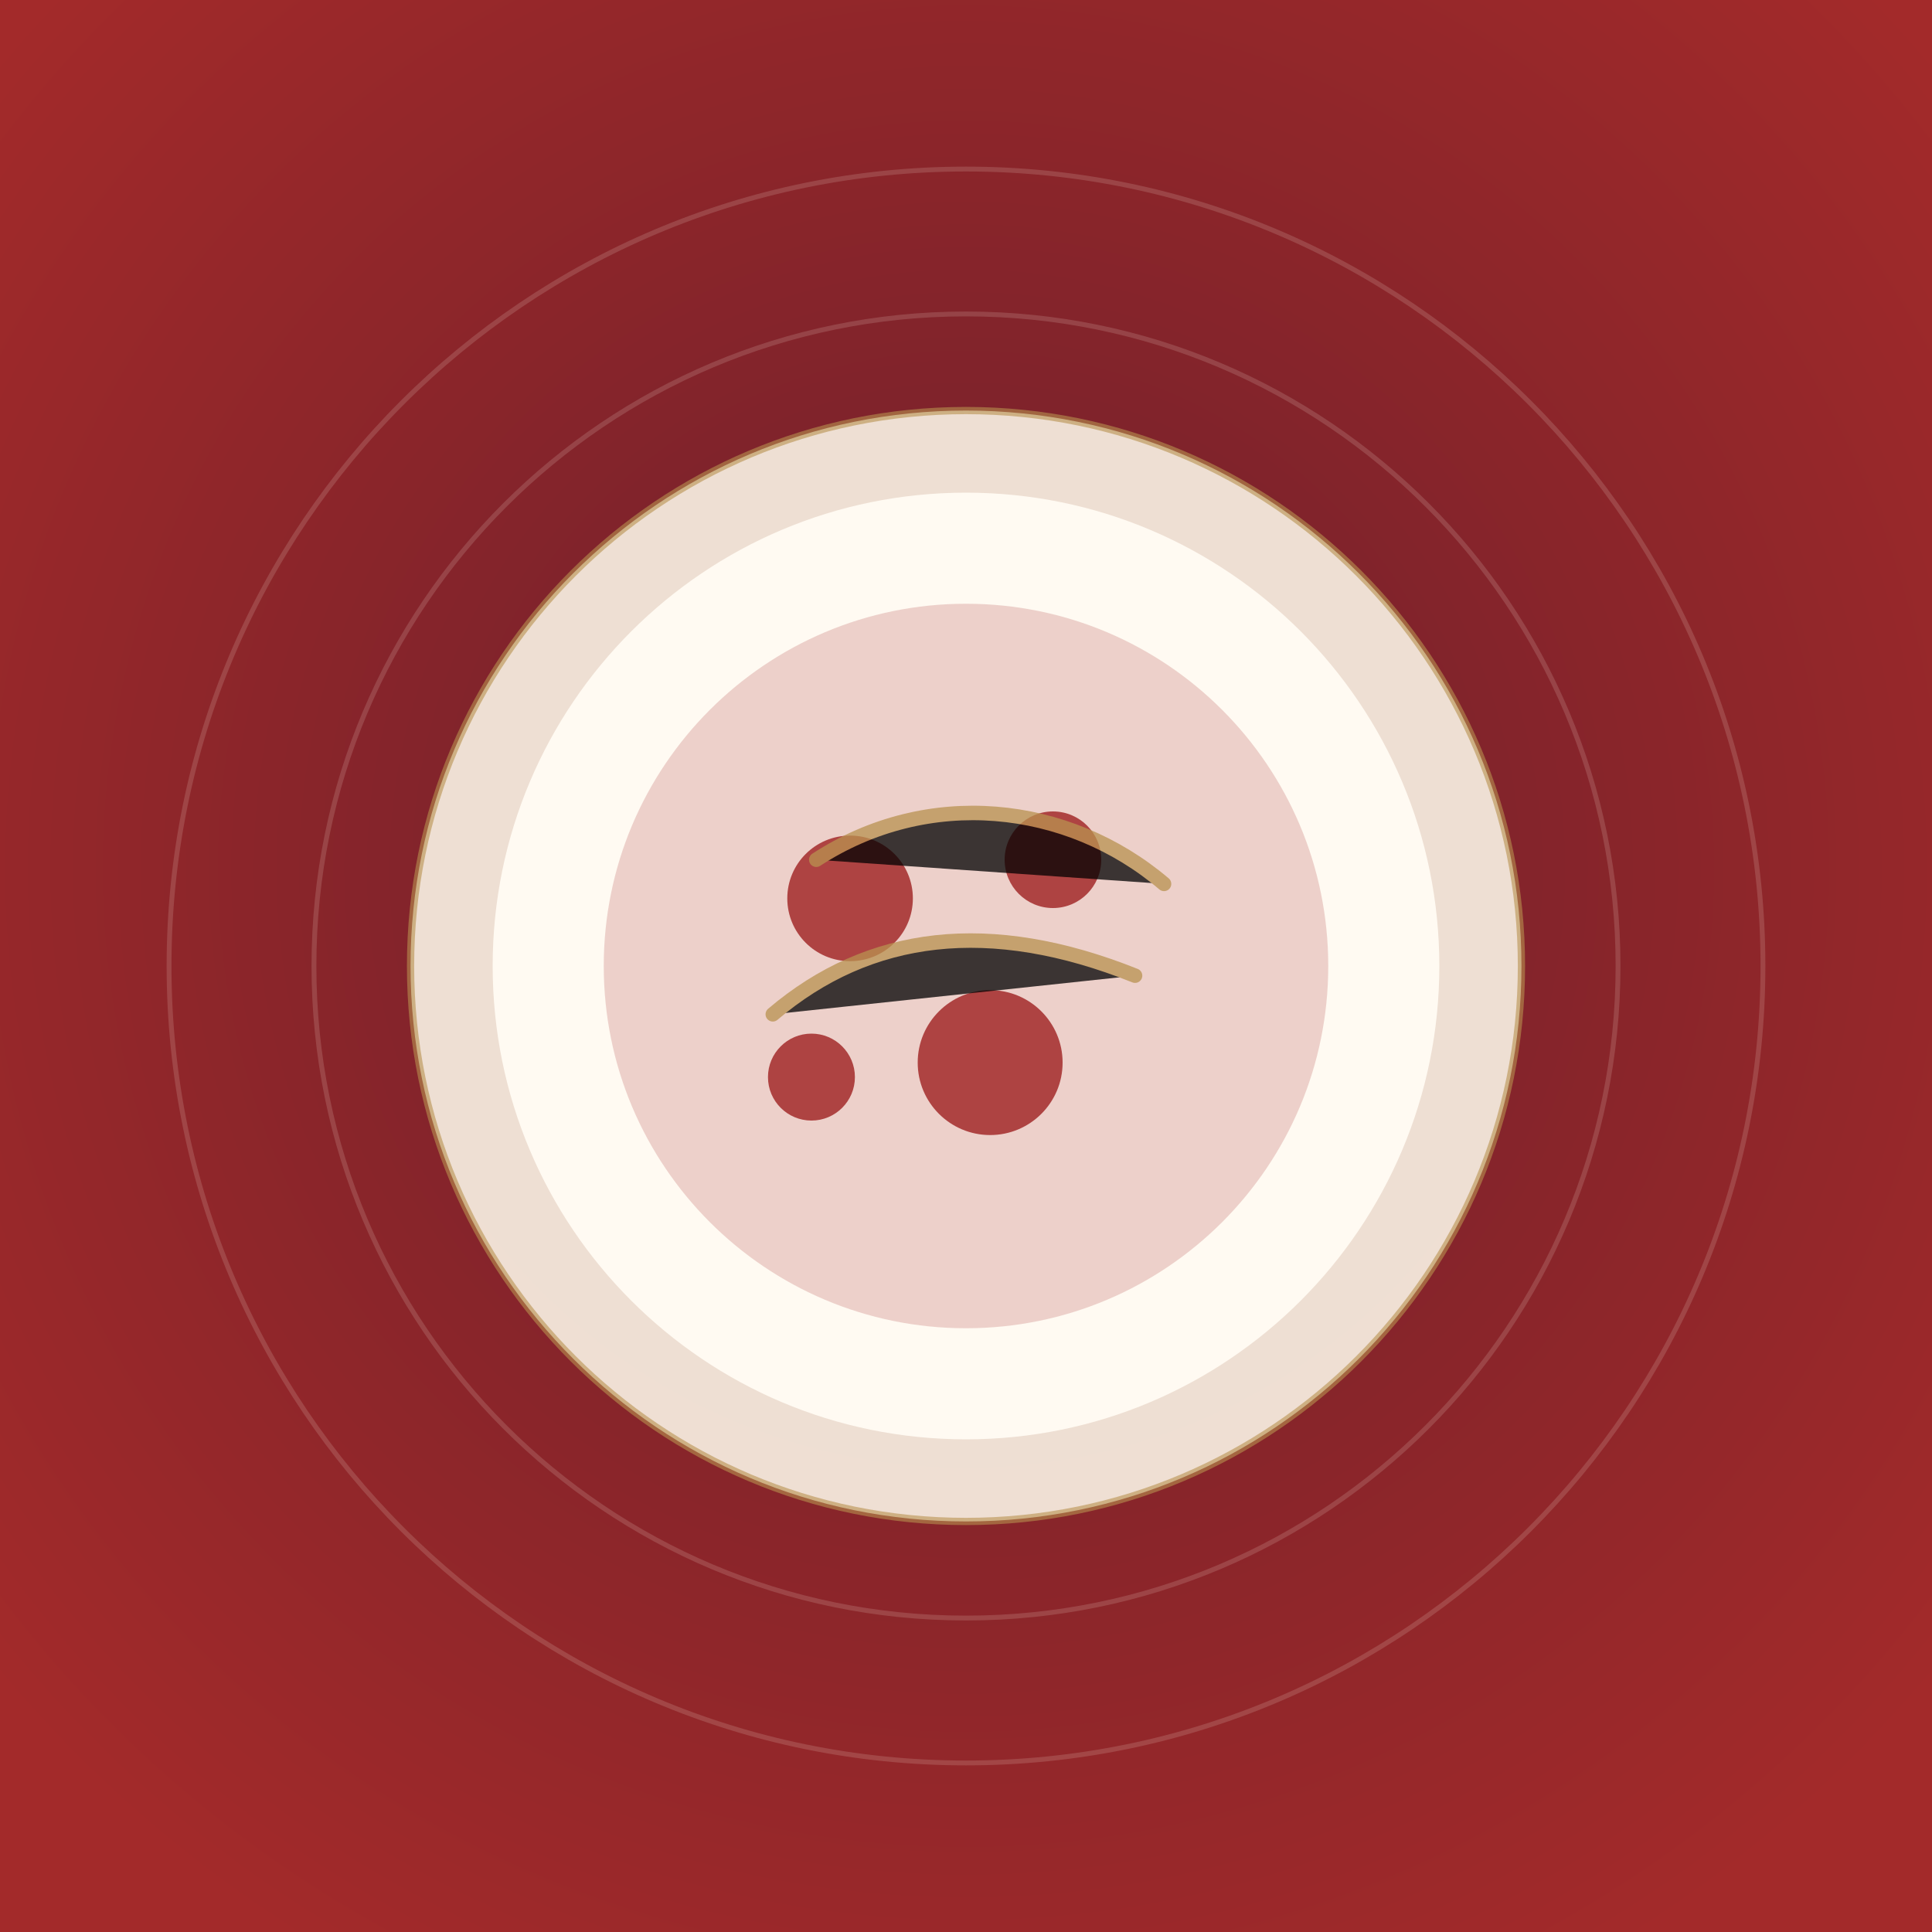
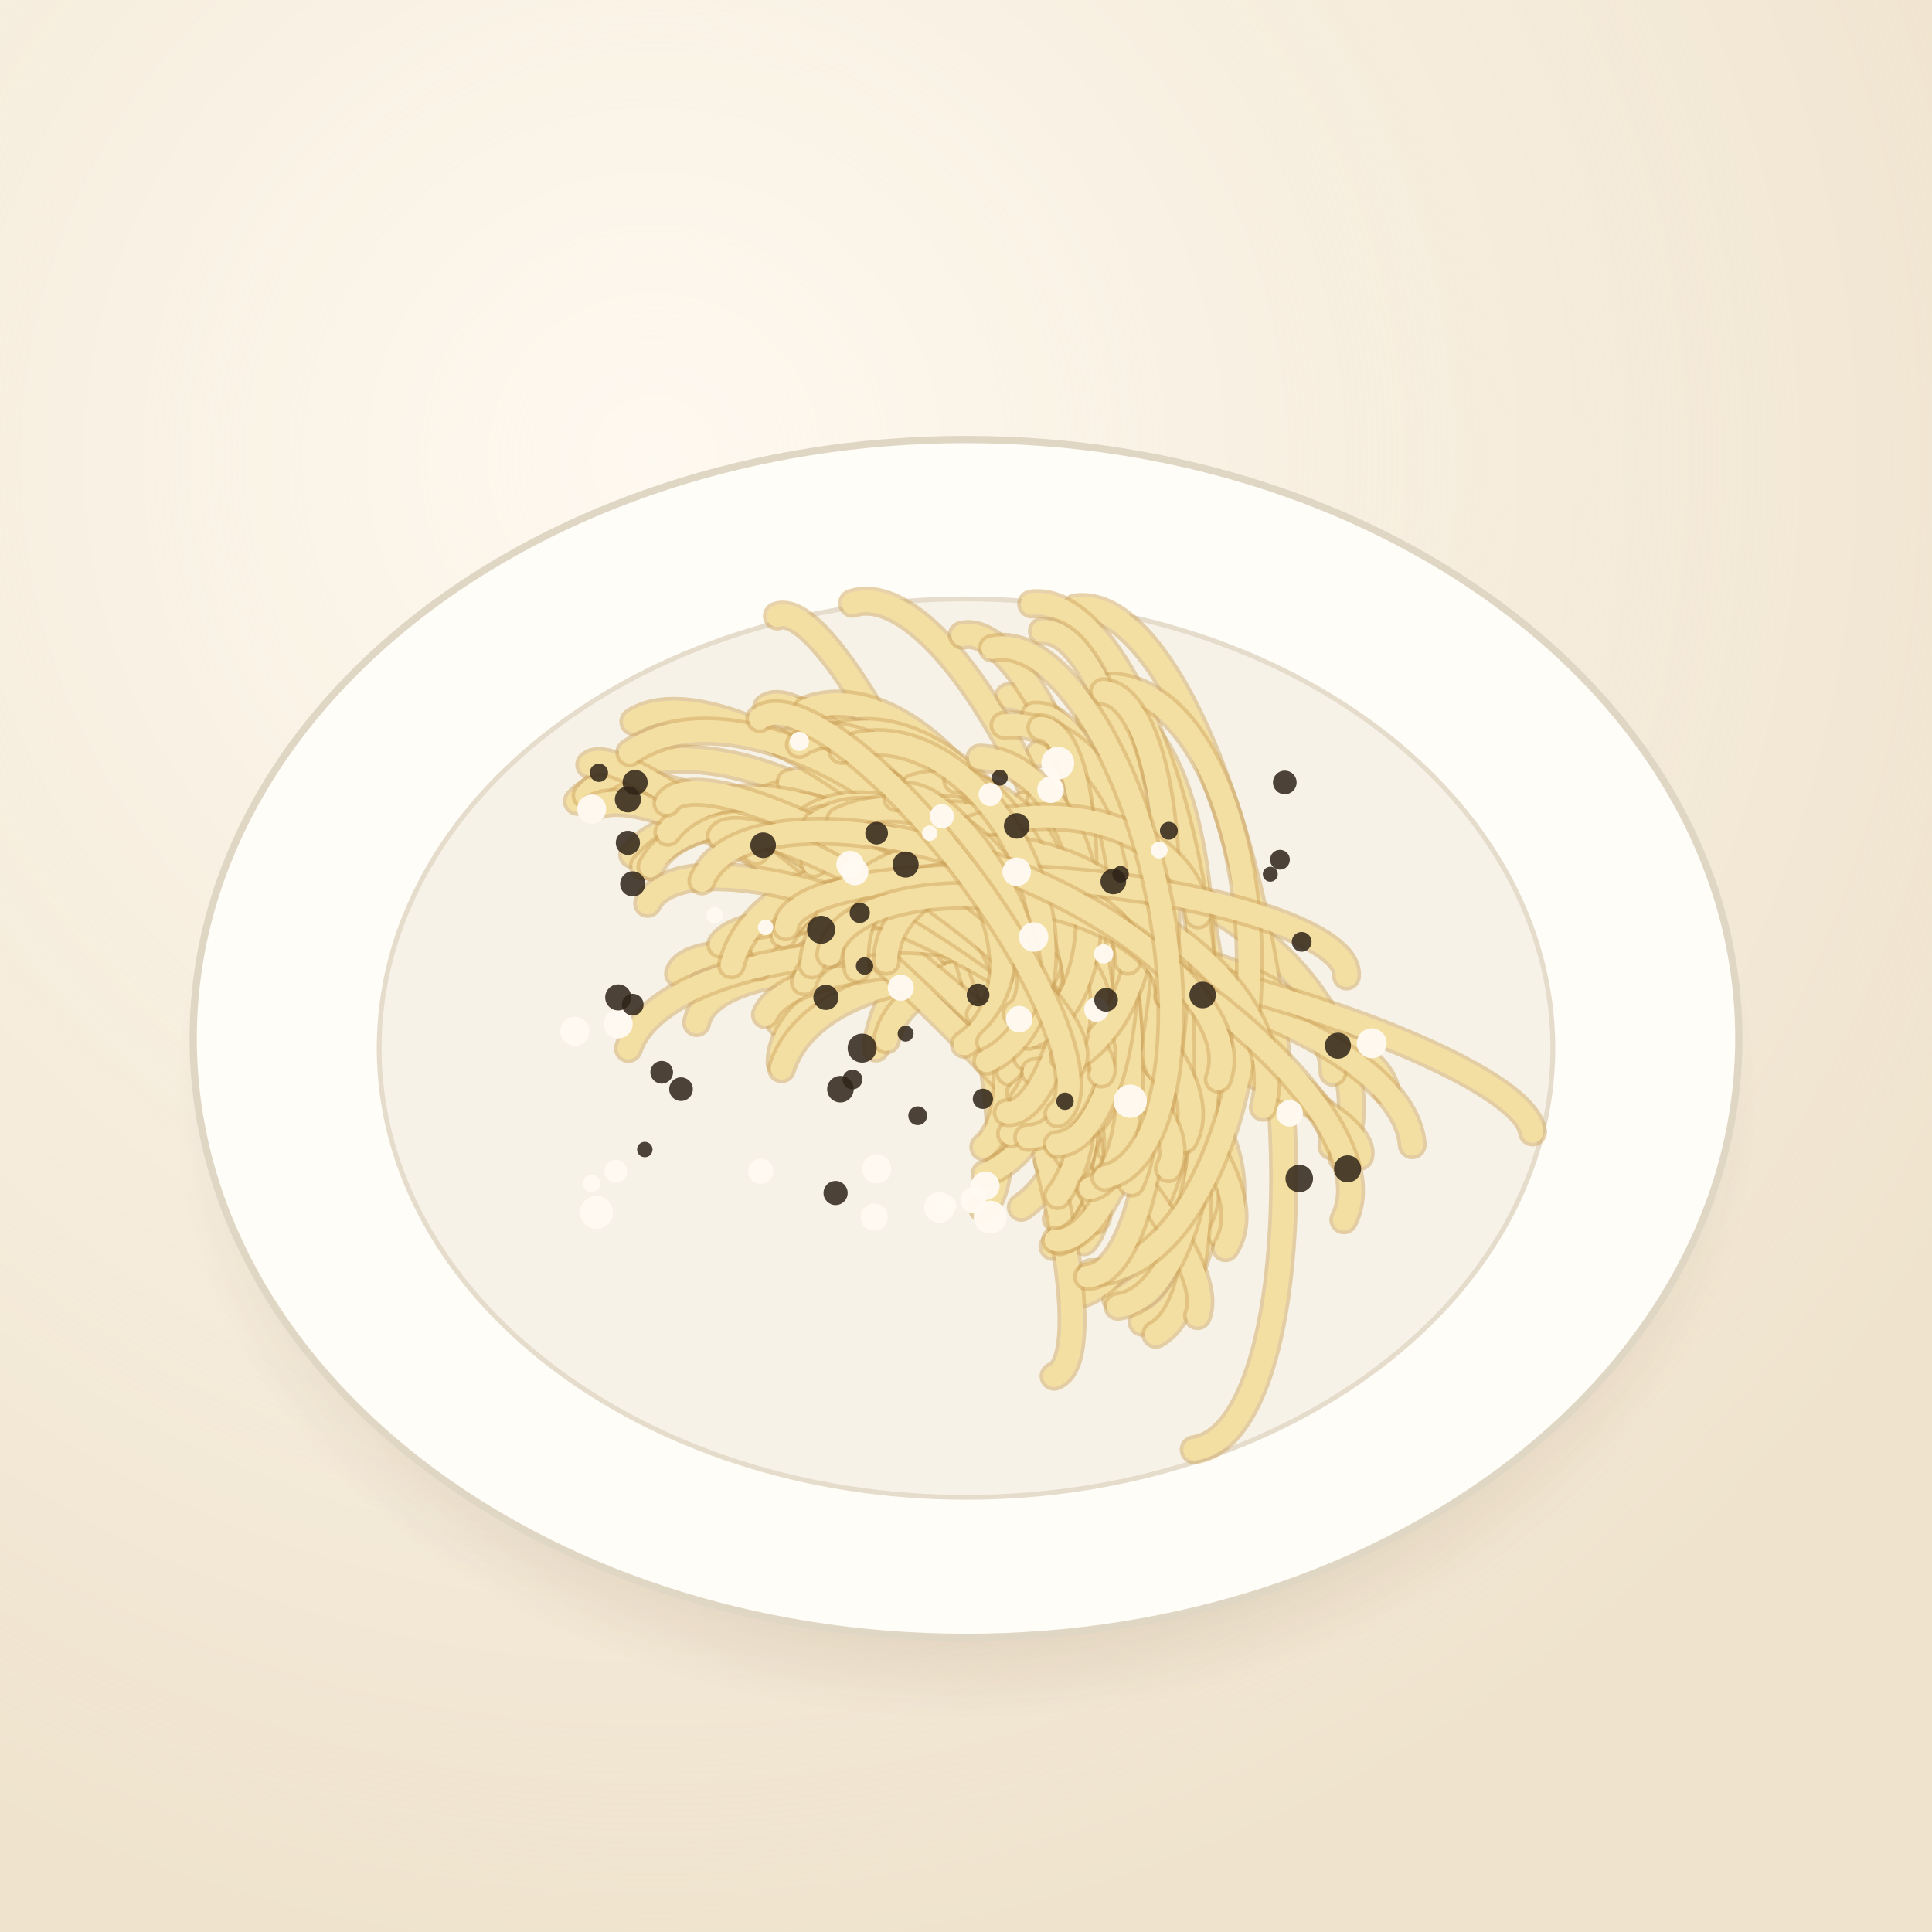
<svg xmlns="http://www.w3.org/2000/svg" viewBox="0 0 800 800" preserveAspectRatio="xMidYMid slice" role="img" aria-label="Tonnarelli cacio e pepe">
  <defs>
-     <radialGradient id="f-a" cx="50%" cy="45%" r="65%">
-       <stop offset="0%" stop-color="#6b1f2b" />
-       <stop offset="100%" stop-color="#a32a2a" />
+     <radialGradient id="luce" cx="34%" cy="24%" r="78%">
+       <stop offset="0%" stop-color="#fffaf2" stop-opacity="0.95" />
+       <stop offset="100%" stop-color="#fffaf2" stop-opacity="0" />
+     </radialGradient>
+     <radialGradient id="ombra" cx="50%" cy="50%" r="50%">
+       <stop offset="60%" stop-color="#6b4526" stop-opacity="0.3" />
+       <stop offset="100%" stop-color="#6b4526" stop-opacity="0" />
    </radialGradient>
  </defs>
-   <rect width="800" height="800" fill="url(#f-a)" />
-   <g opacity="0.16" fill="none" stroke="#f7efe2" stroke-width="2">
-     <circle cx="400" cy="400" r="330" />
-     <circle cx="400" cy="400" r="270" />
-   </g>
-   <circle cx="400" cy="400" r="230" fill="#f7efe2" opacity="0.92" />
-   <circle cx="400" cy="400" r="196" fill="#fffaf2" />
-   <circle cx="400" cy="400" r="150" fill="#a32a2a" opacity="0.2" />
-   <g fill="#a32a2a" opacity="0.85">
-     <circle cx="352" cy="372" r="26" />
-     <circle cx="436" cy="356" r="20" />
-     <circle cx="410" cy="440" r="30" />
-     <circle cx="336" cy="446" r="18" />
-   </g>
-   <g stroke="#b8914f" stroke-width="6" stroke-linecap="round" opacity="0.75">
-     <path d="M320 420c40-34 90-40 150-16" />
-     <path d="M338 356c46-30 104-24 144 10" />
-   </g>
-   <circle cx="400" cy="400" r="230" fill="none" stroke="#b8914f" stroke-width="3" opacity="0.6" />
+   <rect width="800" height="800" fill="#efe3cd" />
+   <rect width="800" height="800" fill="url(#luce)" />
+   <ellipse cx="400" cy="456" rx="330" ry="255" fill="url(#ombra)" />
+   <ellipse cx="400" cy="430" rx="320" ry="248" fill="#fffdf8" />
+   <ellipse cx="400" cy="430" rx="320" ry="248" fill="none" stroke="#e0d6c4" stroke-width="3" />
+   <ellipse cx="400" cy="434" rx="243" ry="186" fill="#f7f2e8" />
+   <ellipse cx="400" cy="434" rx="243" ry="186" fill="none" stroke="#e6dccb" stroke-width="2" />
+   <path d="M230 435a119 69 0 0 1 238 0" transform="rotate(43 349 435)" fill="none" stroke="#cfa85f" stroke-width="12" stroke-linecap="round" opacity="0.5" />
+   <path d="M230 435a119 69 0 0 1 238 0" transform="rotate(43 349 435)" fill="none" stroke="#f4dfa2" stroke-width="9" stroke-linecap="round" />
+   <path d="M286 449a134 42 0 0 1 268 0" transform="rotate(11 420 449)" fill="none" stroke="#cfa85f" stroke-width="12" stroke-linecap="round" opacity="0.5" />
+   <path d="M286 449a134 42 0 0 1 268 0" transform="rotate(11 420 449)" fill="none" stroke="#f4dfa2" stroke-width="9" stroke-linecap="round" />
+   <path d="M342 440a110 79 0 0 1 221 0" transform="rotate(21 453 440)" fill="none" stroke="#cfa85f" stroke-width="12" stroke-linecap="round" opacity="0.5" />
+   <path d="M342 440a110 79 0 0 1 221 0" transform="rotate(21 453 440)" fill="none" stroke="#f4dfa2" stroke-width="9" stroke-linecap="round" />
+   <path d="M273 412a96 39 0 0 1 191 0" transform="rotate(47 369 412)" fill="none" stroke="#cfa85f" stroke-width="12" stroke-linecap="round" opacity="0.5" />
+   <path d="M273 412a96 39 0 0 1 191 0" transform="rotate(47 369 412)" fill="none" stroke="#f4dfa2" stroke-width="9" stroke-linecap="round" />
+   <path d="M323 440a92 32 0 0 1 183 0" transform="rotate(27 415 440)" fill="none" stroke="#cfa85f" stroke-width="12" stroke-linecap="round" opacity="0.5" />
+   <path d="M323 440a92 32 0 0 1 183 0" transform="rotate(27 415 440)" fill="none" stroke="#f4dfa2" stroke-width="9" stroke-linecap="round" />
+   <path d="M205 423a139 50 0 0 1 278 0" transform="rotate(41 344 423)" fill="none" stroke="#cfa85f" stroke-width="12" stroke-linecap="round" opacity="0.5" />
+   <path d="M205 423a139 50 0 0 1 278 0" transform="rotate(41 344 423)" fill="none" stroke="#f4dfa2" stroke-width="9" stroke-linecap="round" />
+   <path d="M294 426a176 57 0 0 1 352 0" transform="rotate(82 470 426)" fill="none" stroke="#cfa85f" stroke-width="12" stroke-linecap="round" opacity="0.5" />
+   <path d="M294 426a176 57 0 0 1 352 0" transform="rotate(82 470 426)" fill="none" stroke="#f4dfa2" stroke-width="9" stroke-linecap="round" />
+   <path d="M317 453a74 77 0 0 1 149 0" transform="rotate(23 392 453)" fill="none" stroke="#cfa85f" stroke-width="12" stroke-linecap="round" opacity="0.5" />
+   <path d="M317 453a74 77 0 0 1 149 0" transform="rotate(23 392 453)" fill="none" stroke="#f4dfa2" stroke-width="9" stroke-linecap="round" />
+   <path d="M337 422a125 41 0 0 1 251 0" transform="rotate(85 462 422)" fill="none" stroke="#cfa85f" stroke-width="12" stroke-linecap="round" opacity="0.5" />
+   <path d="M337 422a125 41 0 0 1 251 0" transform="rotate(85 462 422)" fill="none" stroke="#f4dfa2" stroke-width="9" stroke-linecap="round" />
+   <path d="M333 424a114 41 0 0 1 228 0" transform="rotate(82 446 424)" fill="none" stroke="#cfa85f" stroke-width="12" stroke-linecap="round" opacity="0.5" />
+   <path d="M333 424a114 41 0 0 1 228 0" transform="rotate(82 446 424)" fill="none" stroke="#f4dfa2" stroke-width="9" stroke-linecap="round" />
+   <path d="M323 442a114 52 0 0 1 229 0" transform="rotate(1 438 442)" fill="none" stroke="#cfa85f" stroke-width="12" stroke-linecap="round" opacity="0.5" />
+   <path d="M323 442a114 52 0 0 1 229 0" transform="rotate(1 438 442)" fill="none" stroke="#f4dfa2" stroke-width="9" stroke-linecap="round" />
+   <path d="M362 443a65 66 0 0 1 130 0" transform="rotate(8 427 443)" fill="none" stroke="#cfa85f" stroke-width="12" stroke-linecap="round" opacity="0.5" />
+   <path d="M362 443a65 66 0 0 1 130 0" transform="rotate(8 427 443)" fill="none" stroke="#f4dfa2" stroke-width="9" stroke-linecap="round" />
+   <path d="M276 441a146 28 0 0 1 292 0" transform="rotate(15 422 441)" fill="none" stroke="#cfa85f" stroke-width="12" stroke-linecap="round" opacity="0.5" />
+   <path d="M276 441a146 28 0 0 1 292 0" transform="rotate(15 422 441)" fill="none" stroke="#f4dfa2" stroke-width="9" stroke-linecap="round" />
+   <path d="M299 456a110 61 0 0 1 221 0" transform="rotate(30 410 456)" fill="none" stroke="#cfa85f" stroke-width="12" stroke-linecap="round" opacity="0.5" />
+   <path d="M299 456a110 61 0 0 1 221 0" transform="rotate(30 410 456)" fill="none" stroke="#f4dfa2" stroke-width="9" stroke-linecap="round" />
+   <path d="M297 454a114 48 0 0 1 229 0" transform="rotate(33 411 454)" fill="none" stroke="#cfa85f" stroke-width="12" stroke-linecap="round" opacity="0.5" />
+   <path d="M297 454a114 48 0 0 1 229 0" transform="rotate(33 411 454)" fill="none" stroke="#f4dfa2" stroke-width="9" stroke-linecap="round" />
+   <path d="M323 453a87 54 0 0 1 173 0" transform="rotate(7 409 453)" fill="none" stroke="#cfa85f" stroke-width="12" stroke-linecap="round" opacity="0.5" />
+   <path d="M323 453a87 54 0 0 1 173 0" transform="rotate(7 409 453)" fill="none" stroke="#f4dfa2" stroke-width="9" stroke-linecap="round" />
+   <path d="M316 436a130 38 0 0 1 259 0" transform="rotate(7 446 436)" fill="none" stroke="#cfa85f" stroke-width="12" stroke-linecap="round" opacity="0.5" />
+   <path d="M316 436a130 38 0 0 1 259 0" transform="rotate(7 446 436)" fill="none" stroke="#f4dfa2" stroke-width="9" stroke-linecap="round" />
+   <path d="M313 420a136 43 0 0 1 271 0" transform="rotate(77 448 420)" fill="none" stroke="#cfa85f" stroke-width="12" stroke-linecap="round" opacity="0.5" />
+   <path d="M313 420a136 43 0 0 1 271 0" transform="rotate(77 448 420)" fill="none" stroke="#f4dfa2" stroke-width="9" stroke-linecap="round" />
+   <path d="M331 416a122 48 0 0 1 243 0" transform="rotate(94 453 416)" fill="none" stroke="#cfa85f" stroke-width="12" stroke-linecap="round" opacity="0.5" />
+   <path d="M331 416a122 48 0 0 1 243 0" transform="rotate(94 453 416)" fill="none" stroke="#f4dfa2" stroke-width="9" stroke-linecap="round" />
+   <path d="M259 454a164 63 0 0 1 327 0" transform="rotate(7 422 454)" fill="none" stroke="#cfa85f" stroke-width="12" stroke-linecap="round" opacity="0.5" />
+   <path d="M259 454a164 63 0 0 1 327 0" transform="rotate(7 422 454)" fill="none" stroke="#f4dfa2" stroke-width="9" stroke-linecap="round" />
+   <path d="M294 430a173 35 0 0 1 345 0" transform="rotate(13 467 430)" fill="none" stroke="#cfa85f" stroke-width="12" stroke-linecap="round" opacity="0.5" />
+   <path d="M294 430a173 35 0 0 1 345 0" transform="rotate(13 467 430)" fill="none" stroke="#f4dfa2" stroke-width="9" stroke-linecap="round" />
+   <path d="M256 416a109 28 0 0 1 217 0" transform="rotate(46 365 416)" fill="none" stroke="#cfa85f" stroke-width="12" stroke-linecap="round" opacity="0.5" />
+   <path d="M256 416a109 28 0 0 1 217 0" transform="rotate(46 365 416)" fill="none" stroke="#f4dfa2" stroke-width="9" stroke-linecap="round" />
+   <path d="M209 417a131 72 0 0 1 262 0" transform="rotate(42 340 417)" fill="none" stroke="#cfa85f" stroke-width="12" stroke-linecap="round" opacity="0.5" />
+   <path d="M209 417a131 72 0 0 1 262 0" transform="rotate(42 340 417)" fill="none" stroke="#f4dfa2" stroke-width="9" stroke-linecap="round" />
+   <path d="M367 428a75 39 0 0 1 149 0" transform="rotate(-2 442 428)" fill="none" stroke="#cfa85f" stroke-width="12" stroke-linecap="round" opacity="0.5" />
+   <path d="M367 428a75 39 0 0 1 149 0" transform="rotate(-2 442 428)" fill="none" stroke="#f4dfa2" stroke-width="9" stroke-linecap="round" />
+   <path d="M267 417a100 61 0 0 1 200 0" transform="rotate(56 367 417)" fill="none" stroke="#cfa85f" stroke-width="12" stroke-linecap="round" opacity="0.5" />
+   <path d="M267 417a100 61 0 0 1 200 0" transform="rotate(56 367 417)" fill="none" stroke="#f4dfa2" stroke-width="9" stroke-linecap="round" />
+   <path d="M286 410a95 25 0 0 1 189 0" transform="rotate(74 381 410)" fill="none" stroke="#cfa85f" stroke-width="12" stroke-linecap="round" opacity="0.5" />
+   <path d="M286 410a95 25 0 0 1 189 0" transform="rotate(74 381 410)" fill="none" stroke="#f4dfa2" stroke-width="9" stroke-linecap="round" />
+   <path d="M212 412a167 32 0 0 1 335 0" transform="rotate(70 379 412)" fill="none" stroke="#cfa85f" stroke-width="12" stroke-linecap="round" opacity="0.5" />
+   <path d="M212 412a167 32 0 0 1 335 0" transform="rotate(70 379 412)" fill="none" stroke="#f4dfa2" stroke-width="9" stroke-linecap="round" />
+   <path d="M207 440a164 40 0 0 1 327 0" transform="rotate(40 371 440)" fill="none" stroke="#cfa85f" stroke-width="12" stroke-linecap="round" opacity="0.5" />
+   <path d="M207 440a164 40 0 0 1 327 0" transform="rotate(40 371 440)" fill="none" stroke="#f4dfa2" stroke-width="9" stroke-linecap="round" />
+   <path d="M257 382a139 49 0 0 1 278 0" transform="rotate(72 396 382)" fill="none" stroke="#cfa85f" stroke-width="12" stroke-linecap="round" opacity="0.5" />
+   <path d="M257 382a139 49 0 0 1 278 0" transform="rotate(72 396 382)" fill="none" stroke="#f4dfa2" stroke-width="9" stroke-linecap="round" />
+   <path d="M299 395a146 52 0 0 1 293 0" transform="rotate(83 445 395)" fill="none" stroke="#cfa85f" stroke-width="12" stroke-linecap="round" opacity="0.5" />
+   <path d="M299 395a146 52 0 0 1 293 0" transform="rotate(83 445 395)" fill="none" stroke="#f4dfa2" stroke-width="9" stroke-linecap="round" />
+   <path d="M276 391a96 34 0 0 1 192 0" transform="rotate(60 372 391)" fill="none" stroke="#cfa85f" stroke-width="12" stroke-linecap="round" opacity="0.5" />
+   <path d="M276 391a96 34 0 0 1 192 0" transform="rotate(60 372 391)" fill="none" stroke="#f4dfa2" stroke-width="9" stroke-linecap="round" />
+   <path d="M335 405a121 61 0 0 1 243 0" transform="rotate(92 456 405)" fill="none" stroke="#cfa85f" stroke-width="12" stroke-linecap="round" opacity="0.5" />
+   <path d="M335 405a121 61 0 0 1 243 0" transform="rotate(92 456 405)" fill="none" stroke="#f4dfa2" stroke-width="9" stroke-linecap="round" />
+   <path d="M208 411a141 21 0 0 1 282 0" transform="rotate(42 349 411)" fill="none" stroke="#cfa85f" stroke-width="12" stroke-linecap="round" opacity="0.5" />
+   <path d="M208 411a141 21 0 0 1 282 0" transform="rotate(42 349 411)" fill="none" stroke="#f4dfa2" stroke-width="9" stroke-linecap="round" />
+   <path d="M286 409a79 55 0 0 1 158 0" transform="rotate(55 366 409)" fill="none" stroke="#cfa85f" stroke-width="12" stroke-linecap="round" opacity="0.5" />
+   <path d="M286 409a79 55 0 0 1 158 0" transform="rotate(55 366 409)" fill="none" stroke="#f4dfa2" stroke-width="9" stroke-linecap="round" />
+   <path d="M331 423a68 30 0 0 1 137 0" transform="rotate(14 399 423)" fill="none" stroke="#cfa85f" stroke-width="12" stroke-linecap="round" opacity="0.5" />
+   <path d="M331 423a68 30 0 0 1 137 0" transform="rotate(14 399 423)" fill="none" stroke="#f4dfa2" stroke-width="9" stroke-linecap="round" />
+   <path d="M307 395a134 38 0 0 1 268 0" transform="rotate(86 441 395)" fill="none" stroke="#cfa85f" stroke-width="12" stroke-linecap="round" opacity="0.5" />
+   <path d="M307 395a134 38 0 0 1 268 0" transform="rotate(86 441 395)" fill="none" stroke="#f4dfa2" stroke-width="9" stroke-linecap="round" />
+   <path d="M299 429a114 69 0 0 1 228 0" transform="rotate(15 413 429)" fill="none" stroke="#cfa85f" stroke-width="12" stroke-linecap="round" opacity="0.5" />
+   <path d="M299 429a114 69 0 0 1 228 0" transform="rotate(15 413 429)" fill="none" stroke="#f4dfa2" stroke-width="9" stroke-linecap="round" />
+   <path d="M282 399a86 39 0 0 1 171 0" transform="rotate(62 367 399)" fill="none" stroke="#cfa85f" stroke-width="12" stroke-linecap="round" opacity="0.5" />
+   <path d="M282 399a86 39 0 0 1 171 0" transform="rotate(62 367 399)" fill="none" stroke="#f4dfa2" stroke-width="9" stroke-linecap="round" />
+   <path d="M274 390a112 36 0 0 1 223 0" transform="rotate(58 386 390)" fill="none" stroke="#cfa85f" stroke-width="12" stroke-linecap="round" opacity="0.5" />
+   <path d="M274 390a112 36 0 0 1 223 0" transform="rotate(58 386 390)" fill="none" stroke="#f4dfa2" stroke-width="9" stroke-linecap="round" />
+   <path d="M316 427a93 43 0 0 1 186 0" transform="rotate(29 409 427)" fill="none" stroke="#cfa85f" stroke-width="12" stroke-linecap="round" opacity="0.5" />
+   <path d="M316 427a93 43 0 0 1 186 0" transform="rotate(29 409 427)" fill="none" stroke="#f4dfa2" stroke-width="9" stroke-linecap="round" />
+   <path d="M368 405a74 37 0 0 1 147 0" transform="rotate(76 442 405)" fill="none" stroke="#cfa85f" stroke-width="12" stroke-linecap="round" opacity="0.5" />
+   <path d="M368 405a74 37 0 0 1 147 0" transform="rotate(76 442 405)" fill="none" stroke="#f4dfa2" stroke-width="9" stroke-linecap="round" />
+   <path d="M268 390a120 26 0 0 1 241 0" transform="rotate(54 388 390)" fill="none" stroke="#cfa85f" stroke-width="12" stroke-linecap="round" opacity="0.5" />
+   <path d="M268 390a120 26 0 0 1 241 0" transform="rotate(54 388 390)" fill="none" stroke="#f4dfa2" stroke-width="9" stroke-linecap="round" />
+   <path d="M318 413a55 42 0 0 1 111 0" transform="rotate(28 373 413)" fill="none" stroke="#cfa85f" stroke-width="12" stroke-linecap="round" opacity="0.5" />
+   <path d="M318 413a55 42 0 0 1 111 0" transform="rotate(28 373 413)" fill="none" stroke="#f4dfa2" stroke-width="9" stroke-linecap="round" />
+   <path d="M268 390a103 59 0 0 1 206 0" transform="rotate(69 371 390)" fill="none" stroke="#cfa85f" stroke-width="12" stroke-linecap="round" opacity="0.5" />
+   <path d="M268 390a103 59 0 0 1 206 0" transform="rotate(69 371 390)" fill="none" stroke="#f4dfa2" stroke-width="9" stroke-linecap="round" />
+   <path d="M322 388a65 29 0 0 1 129 0" transform="rotate(61 387 388)" fill="none" stroke="#cfa85f" stroke-width="12" stroke-linecap="round" opacity="0.5" />
+   <path d="M322 388a65 29 0 0 1 129 0" transform="rotate(61 387 388)" fill="none" stroke="#f4dfa2" stroke-width="9" stroke-linecap="round" />
+   <path d="M323 390a70 42 0 0 1 139 0" transform="rotate(65 393 390)" fill="none" stroke="#cfa85f" stroke-width="12" stroke-linecap="round" opacity="0.5" />
+   <path d="M323 390a70 42 0 0 1 139 0" transform="rotate(65 393 390)" fill="none" stroke="#f4dfa2" stroke-width="9" stroke-linecap="round" />
+   <path d="M224 394a137 52 0 0 1 273 0" transform="rotate(44 361 394)" fill="none" stroke="#cfa85f" stroke-width="12" stroke-linecap="round" opacity="0.5" />
+   <path d="M224 394a137 52 0 0 1 273 0" transform="rotate(44 361 394)" fill="none" stroke="#f4dfa2" stroke-width="9" stroke-linecap="round" />
+   <path d="M333 400a114 35 0 0 1 228 0" transform="rotate(95 447 400)" fill="none" stroke="#cfa85f" stroke-width="12" stroke-linecap="round" opacity="0.5" />
+   <path d="M333 400a114 35 0 0 1 228 0" transform="rotate(95 447 400)" fill="none" stroke="#f4dfa2" stroke-width="9" stroke-linecap="round" />
+   <path d="M247 424a121 75 0 0 1 241 0" transform="rotate(33 367 424)" fill="none" stroke="#cfa85f" stroke-width="12" stroke-linecap="round" opacity="0.5" />
+   <path d="M247 424a121 75 0 0 1 241 0" transform="rotate(33 367 424)" fill="none" stroke="#f4dfa2" stroke-width="9" stroke-linecap="round" />
+   <path d="M291 387a90 57 0 0 1 180 0" transform="rotate(65 380 387)" fill="none" stroke="#cfa85f" stroke-width="12" stroke-linecap="round" opacity="0.5" />
+   <path d="M291 387a90 57 0 0 1 180 0" transform="rotate(65 380 387)" fill="none" stroke="#f4dfa2" stroke-width="9" stroke-linecap="round" />
+   <path d="M252 432a161 62 0 0 1 322 0" transform="rotate(27 413 432)" fill="none" stroke="#cfa85f" stroke-width="12" stroke-linecap="round" opacity="0.5" />
+   <path d="M252 432a161 62 0 0 1 322 0" transform="rotate(27 413 432)" fill="none" stroke="#f4dfa2" stroke-width="9" stroke-linecap="round" />
+   <path d="M255 429a121 41 0 0 1 242 0" transform="rotate(27 376 429)" fill="none" stroke="#cfa85f" stroke-width="12" stroke-linecap="round" opacity="0.5" />
+   <path d="M255 429a121 41 0 0 1 242 0" transform="rotate(27 376 429)" fill="none" stroke="#f4dfa2" stroke-width="9" stroke-linecap="round" />
+   <path d="M258 400a92 53 0 0 1 184 0" transform="rotate(37 350 400)" fill="none" stroke="#cfa85f" stroke-width="12" stroke-linecap="round" opacity="0.5" />
+   <path d="M258 400a92 53 0 0 1 184 0" transform="rotate(37 350 400)" fill="none" stroke="#f4dfa2" stroke-width="9" stroke-linecap="round" />
+   <path d="M324 390a86 30 0 0 1 172 0" transform="rotate(62 410 390)" fill="none" stroke="#cfa85f" stroke-width="12" stroke-linecap="round" opacity="0.5" />
+   <path d="M324 390a86 30 0 0 1 172 0" transform="rotate(62 410 390)" fill="none" stroke="#f4dfa2" stroke-width="9" stroke-linecap="round" />
+   <path d="M222 403a128 73 0 0 1 255 0" transform="rotate(46 349 403)" fill="none" stroke="#cfa85f" stroke-width="12" stroke-linecap="round" opacity="0.5" />
+   <path d="M222 403a128 73 0 0 1 255 0" transform="rotate(46 349 403)" fill="none" stroke="#f4dfa2" stroke-width="9" stroke-linecap="round" />
+   <path d="M359 401a69 30 0 0 1 139 0" transform="rotate(92 428 401)" fill="none" stroke="#cfa85f" stroke-width="12" stroke-linecap="round" opacity="0.5" />
+   <path d="M359 401a69 30 0 0 1 139 0" transform="rotate(92 428 401)" fill="none" stroke="#f4dfa2" stroke-width="9" stroke-linecap="round" />
+   <path d="M298 373a80 38 0 0 1 160 0" transform="rotate(54 378 373)" fill="none" stroke="#cfa85f" stroke-width="12" stroke-linecap="round" opacity="0.5" />
+   <path d="M298 373a80 38 0 0 1 160 0" transform="rotate(54 378 373)" fill="none" stroke="#f4dfa2" stroke-width="9" stroke-linecap="round" />
+   <path d="M307 378a117 35 0 0 1 235 0" transform="rotate(77 425 378)" fill="none" stroke="#cfa85f" stroke-width="12" stroke-linecap="round" opacity="0.5" />
+   <path d="M307 378a117 35 0 0 1 235 0" transform="rotate(77 425 378)" fill="none" stroke="#f4dfa2" stroke-width="9" stroke-linecap="round" />
+   <path d="M317 381a59 38 0 0 1 119 0" transform="rotate(38 377 381)" fill="none" stroke="#cfa85f" stroke-width="12" stroke-linecap="round" opacity="0.5" />
+   <path d="M317 381a59 38 0 0 1 119 0" transform="rotate(38 377 381)" fill="none" stroke="#f4dfa2" stroke-width="9" stroke-linecap="round" />
+   <path d="M344 385a89 33 0 0 1 178 0" transform="rotate(87 433 385)" fill="none" stroke="#cfa85f" stroke-width="12" stroke-linecap="round" opacity="0.5" />
+   <path d="M344 385a89 33 0 0 1 178 0" transform="rotate(87 433 385)" fill="none" stroke="#f4dfa2" stroke-width="9" stroke-linecap="round" />
+   <path d="M343 373a49 46 0 0 1 98 0" transform="rotate(74 392 373)" fill="none" stroke="#cfa85f" stroke-width="12" stroke-linecap="round" opacity="0.5" />
+   <path d="M343 373a49 46 0 0 1 98 0" transform="rotate(74 392 373)" fill="none" stroke="#f4dfa2" stroke-width="9" stroke-linecap="round" />
+   <path d="M324 399a73 29 0 0 1 145 0" transform="rotate(35 396 399)" fill="none" stroke="#cfa85f" stroke-width="12" stroke-linecap="round" opacity="0.5" />
+   <path d="M324 399a73 29 0 0 1 145 0" transform="rotate(35 396 399)" fill="none" stroke="#f4dfa2" stroke-width="9" stroke-linecap="round" />
+   <path d="M302 390a70 33 0 0 1 140 0" transform="rotate(33 371 390)" fill="none" stroke="#cfa85f" stroke-width="12" stroke-linecap="round" opacity="0.5" />
+   <path d="M302 390a70 33 0 0 1 140 0" transform="rotate(33 371 390)" fill="none" stroke="#f4dfa2" stroke-width="9" stroke-linecap="round" />
+   <path d="M362 377a42 29 0 0 1 84 0" transform="rotate(65 404 377)" fill="none" stroke="#cfa85f" stroke-width="12" stroke-linecap="round" opacity="0.5" />
+   <path d="M362 377a42 29 0 0 1 84 0" transform="rotate(65 404 377)" fill="none" stroke="#f4dfa2" stroke-width="9" stroke-linecap="round" />
+   <path d="M284 396a93 18 0 0 1 186 0" transform="rotate(32 378 396)" fill="none" stroke="#cfa85f" stroke-width="12" stroke-linecap="round" opacity="0.5" />
+   <path d="M284 396a93 18 0 0 1 186 0" transform="rotate(32 378 396)" fill="none" stroke="#f4dfa2" stroke-width="9" stroke-linecap="round" />
+   <path d="M343 404a57 32 0 0 1 114 0" transform="rotate(20 400 404)" fill="none" stroke="#cfa85f" stroke-width="12" stroke-linecap="round" opacity="0.5" />
+   <path d="M343 404a57 32 0 0 1 114 0" transform="rotate(20 400 404)" fill="none" stroke="#f4dfa2" stroke-width="9" stroke-linecap="round" />
+   <path d="M315 386a61 29 0 0 1 121 0" transform="rotate(48 376 386)" fill="none" stroke="#cfa85f" stroke-width="12" stroke-linecap="round" opacity="0.5" />
+   <path d="M315 386a61 29 0 0 1 121 0" transform="rotate(48 376 386)" fill="none" stroke="#f4dfa2" stroke-width="9" stroke-linecap="round" />
+   <path d="M350 372a72 51 0 0 1 144 0" transform="rotate(85 422 372)" fill="none" stroke="#cfa85f" stroke-width="12" stroke-linecap="round" opacity="0.5" />
+   <path d="M350 372a72 51 0 0 1 144 0" transform="rotate(85 422 372)" fill="none" stroke="#f4dfa2" stroke-width="9" stroke-linecap="round" />
+   <path d="M344 381a80 24 0 0 1 160 0" transform="rotate(95 424 381)" fill="none" stroke="#cfa85f" stroke-width="12" stroke-linecap="round" opacity="0.5" />
+   <path d="M344 381a80 24 0 0 1 160 0" transform="rotate(95 424 381)" fill="none" stroke="#f4dfa2" stroke-width="9" stroke-linecap="round" />
+   <path d="M357 380a62 23 0 0 1 123 0" transform="rotate(69 418 380)" fill="none" stroke="#cfa85f" stroke-width="12" stroke-linecap="round" opacity="0.5" />
+   <path d="M357 380a62 23 0 0 1 123 0" transform="rotate(69 418 380)" fill="none" stroke="#f4dfa2" stroke-width="9" stroke-linecap="round" />
+   <path d="M357 372a59 39 0 0 1 117 0" transform="rotate(80 416 372)" fill="none" stroke="#cfa85f" stroke-width="12" stroke-linecap="round" opacity="0.5" />
+   <path d="M357 372a59 39 0 0 1 117 0" transform="rotate(80 416 372)" fill="none" stroke="#f4dfa2" stroke-width="9" stroke-linecap="round" />
+   <path d="M354 390a71 51 0 0 1 143 0" transform="rotate(-9 426 390)" fill="none" stroke="#cfa85f" stroke-width="12" stroke-linecap="round" opacity="0.5" />
+   <path d="M354 390a71 51 0 0 1 143 0" transform="rotate(-9 426 390)" fill="none" stroke="#f4dfa2" stroke-width="9" stroke-linecap="round" />
+   <path d="M260 387a100 27 0 0 1 200 0" transform="rotate(33 360 387)" fill="none" stroke="#cfa85f" stroke-width="12" stroke-linecap="round" opacity="0.5" />
+   <path d="M260 387a100 27 0 0 1 200 0" transform="rotate(33 360 387)" fill="none" stroke="#f4dfa2" stroke-width="9" stroke-linecap="round" />
+   <path d="M367 398a50 37 0 0 1 100 0" transform="rotate(-0 417 398)" fill="none" stroke="#cfa85f" stroke-width="12" stroke-linecap="round" opacity="0.5" />
+   <path d="M367 398a50 37 0 0 1 100 0" transform="rotate(-0 417 398)" fill="none" stroke="#f4dfa2" stroke-width="9" stroke-linecap="round" />
+   <path d="M336 406a74 55 0 0 1 148 0" transform="rotate(5 410 406)" fill="none" stroke="#cfa85f" stroke-width="12" stroke-linecap="round" opacity="0.5" />
+   <path d="M336 406a74 55 0 0 1 148 0" transform="rotate(5 410 406)" fill="none" stroke="#f4dfa2" stroke-width="9" stroke-linecap="round" />
+   <path d="M325 394a116 29 0 0 1 233 0" transform="rotate(5 442 394)" fill="none" stroke="#cfa85f" stroke-width="12" stroke-linecap="round" opacity="0.5" />
+   <path d="M325 394a116 29 0 0 1 233 0" transform="rotate(5 442 394)" fill="none" stroke="#f4dfa2" stroke-width="9" stroke-linecap="round" />
+   <path d="M314 386a55 42 0 0 1 110 0" transform="rotate(56 368 386)" fill="none" stroke="#cfa85f" stroke-width="12" stroke-linecap="round" opacity="0.5" />
+   <path d="M314 386a55 42 0 0 1 110 0" transform="rotate(56 368 386)" fill="none" stroke="#f4dfa2" stroke-width="9" stroke-linecap="round" />
+   <path d="M343 404a70 32 0 0 1 141 0" transform="rotate(7 414 404)" fill="none" stroke="#cfa85f" stroke-width="12" stroke-linecap="round" opacity="0.5" />
+   <path d="M343 404a70 32 0 0 1 141 0" transform="rotate(7 414 404)" fill="none" stroke="#f4dfa2" stroke-width="9" stroke-linecap="round" />
+   <path d="M323 386a56 51 0 0 1 111 0" transform="rotate(56 379 386)" fill="none" stroke="#cfa85f" stroke-width="12" stroke-linecap="round" opacity="0.5" />
+   <path d="M323 386a56 51 0 0 1 111 0" transform="rotate(56 379 386)" fill="none" stroke="#f4dfa2" stroke-width="9" stroke-linecap="round" />
+   <path d="M307 376a71 49 0 0 1 142 0" transform="rotate(65 379 376)" fill="none" stroke="#cfa85f" stroke-width="12" stroke-linecap="round" opacity="0.5" />
+   <path d="M307 376a71 49 0 0 1 142 0" transform="rotate(65 379 376)" fill="none" stroke="#f4dfa2" stroke-width="9" stroke-linecap="round" />
+   <path d="M283 406a114 49 0 0 1 229 0" transform="rotate(21 398 406)" fill="none" stroke="#cfa85f" stroke-width="12" stroke-linecap="round" opacity="0.5" />
+   <path d="M283 406a114 49 0 0 1 229 0" transform="rotate(21 398 406)" fill="none" stroke="#f4dfa2" stroke-width="9" stroke-linecap="round" />
+   <path d="M323 377a112 46 0 0 1 224 0" transform="rotate(78 434 377)" fill="none" stroke="#cfa85f" stroke-width="12" stroke-linecap="round" opacity="0.5" />
+   <path d="M323 377a112 46 0 0 1 224 0" transform="rotate(78 434 377)" fill="none" stroke="#f4dfa2" stroke-width="9" stroke-linecap="round" />
+   <path d="M345 375a51 20 0 0 1 102 0" transform="rotate(61 396 375)" fill="none" stroke="#cfa85f" stroke-width="12" stroke-linecap="round" opacity="0.5" />
+   <path d="M345 375a51 20 0 0 1 102 0" transform="rotate(61 396 375)" fill="none" stroke="#f4dfa2" stroke-width="9" stroke-linecap="round" />
+   <path d="M274 379a102 30 0 0 1 205 0" transform="rotate(53 376 379)" fill="none" stroke="#cfa85f" stroke-width="12" stroke-linecap="round" opacity="0.5" />
+   <path d="M274 379a102 30 0 0 1 205 0" transform="rotate(53 376 379)" fill="none" stroke="#f4dfa2" stroke-width="9" stroke-linecap="round" />
+   <circle cx="454" cy="418" r="5.1" fill="#fffaf2" opacity="0.95" />
+   <circle cx="362" cy="504" r="5.6" fill="#fffaf2" opacity="0.95" />
+   <circle cx="468" cy="456" r="6.9" fill="#fffaf2" opacity="0.95" />
+   <circle cx="238" cy="427" r="6.0" fill="#fffaf2" opacity="0.95" />
+   <circle cx="317" cy="384" r="3.2" fill="#fffaf2" opacity="0.95" />
+   <circle cx="296" cy="379" r="3.4" fill="#fffaf2" opacity="0.95" />
+   <circle cx="315" cy="485" r="5.2" fill="#fffaf2" opacity="0.95" />
+   <circle cx="403" cy="497" r="5.3" fill="#fffaf2" opacity="0.95" />
+   <circle cx="568" cy="432" r="6.2" fill="#fffaf2" opacity="0.95" />
+   <circle cx="256" cy="424" r="6.0" fill="#fffaf2" opacity="0.95" />
+   <circle cx="245" cy="490" r="3.6" fill="#fffaf2" opacity="0.95" />
+   <circle cx="390" cy="338" r="5.0" fill="#fffaf2" opacity="0.95" />
+   <circle cx="438" cy="316" r="6.8" fill="#fffaf2" opacity="0.95" />
+   <circle cx="373" cy="409" r="5.4" fill="#fffaf2" opacity="0.95" />
+   <circle cx="354" cy="361" r="5.6" fill="#fffaf2" opacity="0.95" />
+   <circle cx="421" cy="361" r="5.9" fill="#fffaf2" opacity="0.95" />
+   <circle cx="331" cy="307" r="4.0" fill="#fffaf2" opacity="0.95" />
+   <circle cx="245" cy="335" r="6.0" fill="#fffaf2" opacity="0.95" />
+   <circle cx="363" cy="484" r="6.0" fill="#fffaf2" opacity="0.95" />
+   <circle cx="247" cy="502" r="6.8" fill="#fffaf2" opacity="0.95" />
+   <circle cx="255" cy="485" r="4.7" fill="#fffaf2" opacity="0.95" />
+   <circle cx="392" cy="499" r="4.0" fill="#fffaf2" opacity="0.95" />
+   <circle cx="408" cy="491" r="5.9" fill="#fffaf2" opacity="0.95" />
+   <circle cx="389" cy="500" r="6.3" fill="#fffaf2" opacity="0.95" />
+   <circle cx="435" cy="327" r="5.5" fill="#fffaf2" opacity="0.95" />
+   <circle cx="385" cy="345" r="3.2" fill="#fffaf2" opacity="0.95" />
+   <circle cx="410" cy="329" r="4.8" fill="#fffaf2" opacity="0.95" />
+   <circle cx="457" cy="395" r="4.0" fill="#fffaf2" opacity="0.95" />
+   <circle cx="428" cy="388" r="6.1" fill="#fffaf2" opacity="0.95" />
+   <circle cx="410" cy="504" r="6.8" fill="#fffaf2" opacity="0.95" />
+   <circle cx="480" cy="352" r="3.5" fill="#fffaf2" opacity="0.95" />
+   <circle cx="534" cy="461" r="5.5" fill="#fffaf2" opacity="0.95" />
+   <circle cx="352" cy="358" r="5.7" fill="#fffaf2" opacity="0.95" />
+   <circle cx="422" cy="422" r="5.5" fill="#fffaf2" opacity="0.95" />
+   <circle cx="484" cy="344" r="3.7" fill="#2f2318" opacity="0.85" />
+   <circle cx="558" cy="484" r="5.6" fill="#2f2318" opacity="0.85" />
+   <circle cx="248" cy="320" r="3.8" fill="#2f2318" opacity="0.85" />
+   <circle cx="375" cy="428" r="3.3" fill="#2f2318" opacity="0.85" />
+   <circle cx="414" cy="322" r="3.3" fill="#2f2318" opacity="0.85" />
+   <circle cx="458" cy="414" r="4.9" fill="#2f2318" opacity="0.85" />
+   <circle cx="358" cy="400" r="3.6" fill="#2f2318" opacity="0.85" />
+   <circle cx="348" cy="451" r="5.5" fill="#2f2318" opacity="0.85" />
+   <circle cx="260" cy="331" r="5.4" fill="#2f2318" opacity="0.85" />
+   <circle cx="441" cy="456" r="3.6" fill="#2f2318" opacity="0.85" />
+   <circle cx="375" cy="358" r="5.4" fill="#2f2318" opacity="0.85" />
+   <circle cx="357" cy="434" r="6.0" fill="#2f2318" opacity="0.85" />
+   <circle cx="342" cy="413" r="5.2" fill="#2f2318" opacity="0.85" />
+   <circle cx="539" cy="390" r="4.1" fill="#2f2318" opacity="0.85" />
+   <circle cx="267" cy="476" r="3.2" fill="#2f2318" opacity="0.85" />
+   <circle cx="262" cy="416" r="4.5" fill="#2f2318" opacity="0.85" />
+   <circle cx="461" cy="365" r="5.3" fill="#2f2318" opacity="0.85" />
+   <circle cx="260" cy="349" r="5.0" fill="#2f2318" opacity="0.85" />
+   <circle cx="262" cy="366" r="5.2" fill="#2f2318" opacity="0.85" />
+   <circle cx="464" cy="362" r="3.4" fill="#2f2318" opacity="0.85" />
+   <circle cx="353" cy="447" r="4.1" fill="#2f2318" opacity="0.85" />
+   <circle cx="274" cy="444" r="4.7" fill="#2f2318" opacity="0.85" />
+   <circle cx="538" cy="488" r="5.7" fill="#2f2318" opacity="0.85" />
+   <circle cx="380" cy="462" r="3.9" fill="#2f2318" opacity="0.85" />
+   <circle cx="340" cy="385" r="5.8" fill="#2f2318" opacity="0.85" />
+   <circle cx="530" cy="356" r="4.1" fill="#2f2318" opacity="0.85" />
+   <circle cx="356" cy="378" r="4.2" fill="#2f2318" opacity="0.85" />
+   <circle cx="363" cy="345" r="4.7" fill="#2f2318" opacity="0.85" />
+   <circle cx="498" cy="412" r="5.5" fill="#2f2318" opacity="0.85" />
+   <circle cx="421" cy="342" r="5.3" fill="#2f2318" opacity="0.85" />
+   <circle cx="526" cy="362" r="3.1" fill="#2f2318" opacity="0.85" />
+   <circle cx="405" cy="412" r="4.7" fill="#2f2318" opacity="0.85" />
+   <circle cx="554" cy="433" r="5.4" fill="#2f2318" opacity="0.85" />
+   <circle cx="256" cy="413" r="5.4" fill="#2f2318" opacity="0.85" />
+   <circle cx="263" cy="324" r="5.2" fill="#2f2318" opacity="0.85" />
+   <circle cx="532" cy="324" r="4.9" fill="#2f2318" opacity="0.85" />
+   <circle cx="282" cy="451" r="4.9" fill="#2f2318" opacity="0.85" />
+   <circle cx="316" cy="350" r="5.3" fill="#2f2318" opacity="0.85" />
+   <circle cx="407" cy="455" r="4.2" fill="#2f2318" opacity="0.85" />
+   <circle cx="346" cy="494" r="5.0" fill="#2f2318" opacity="0.85" />
</svg>
